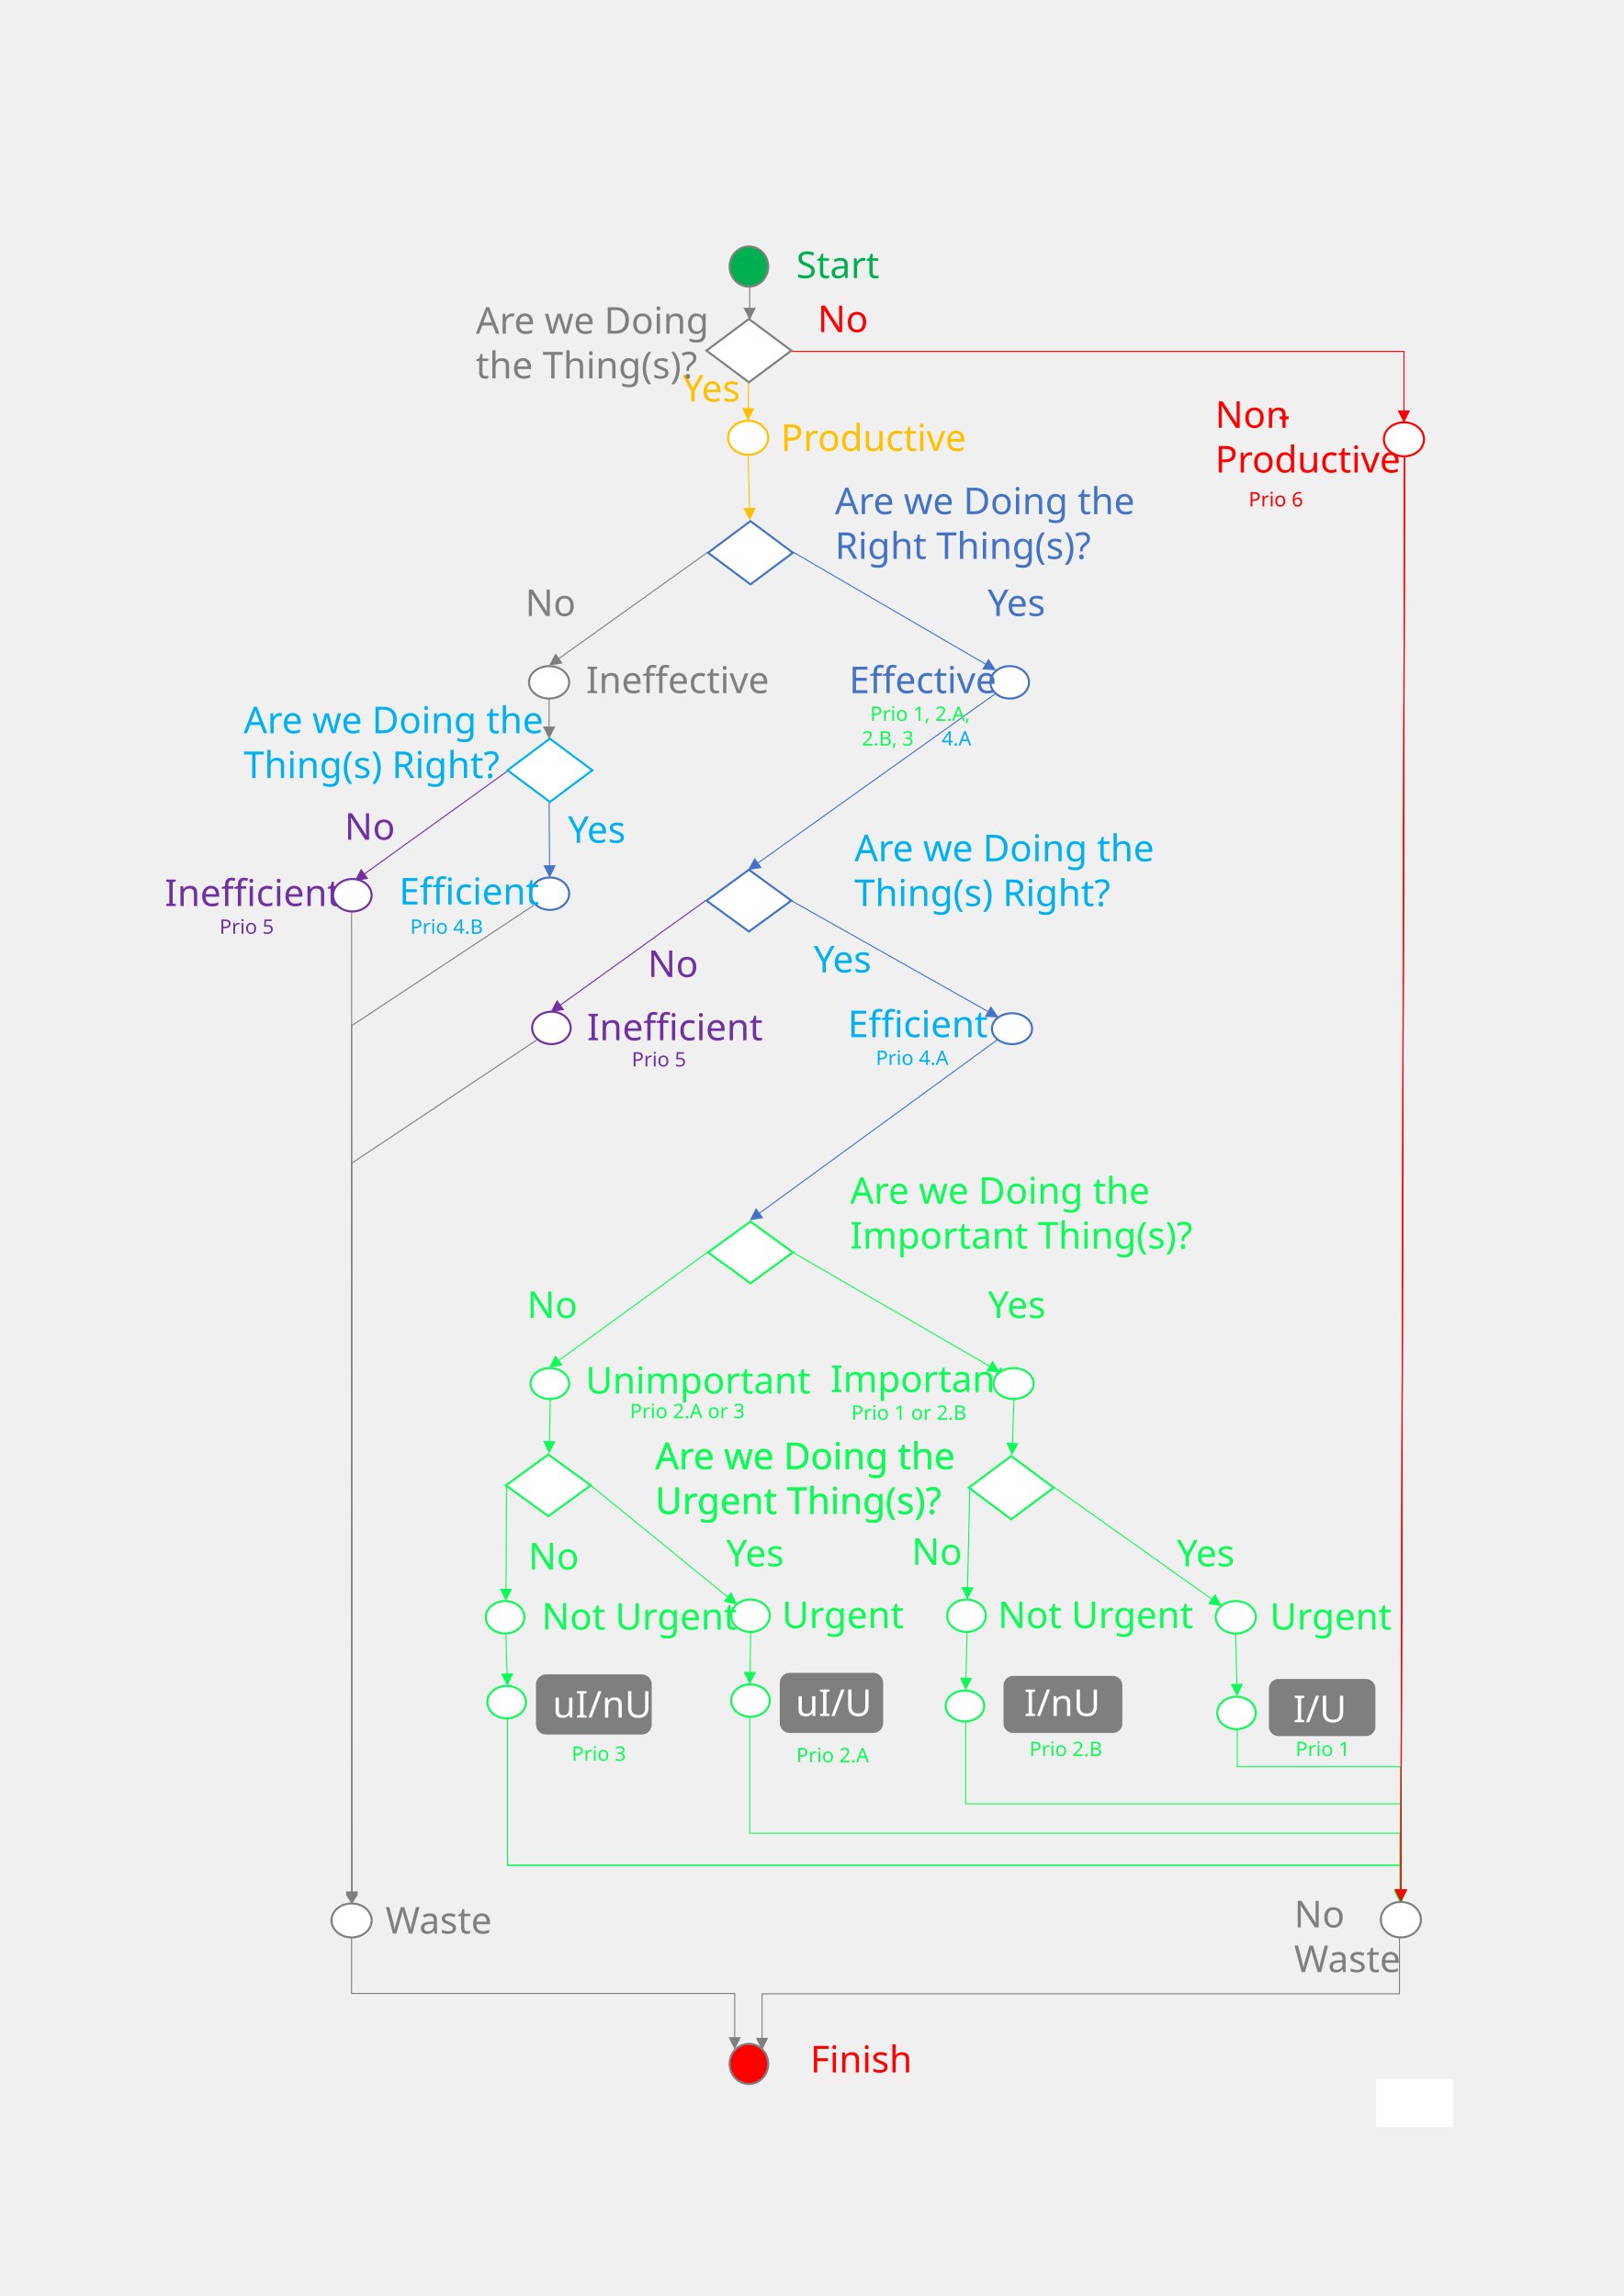
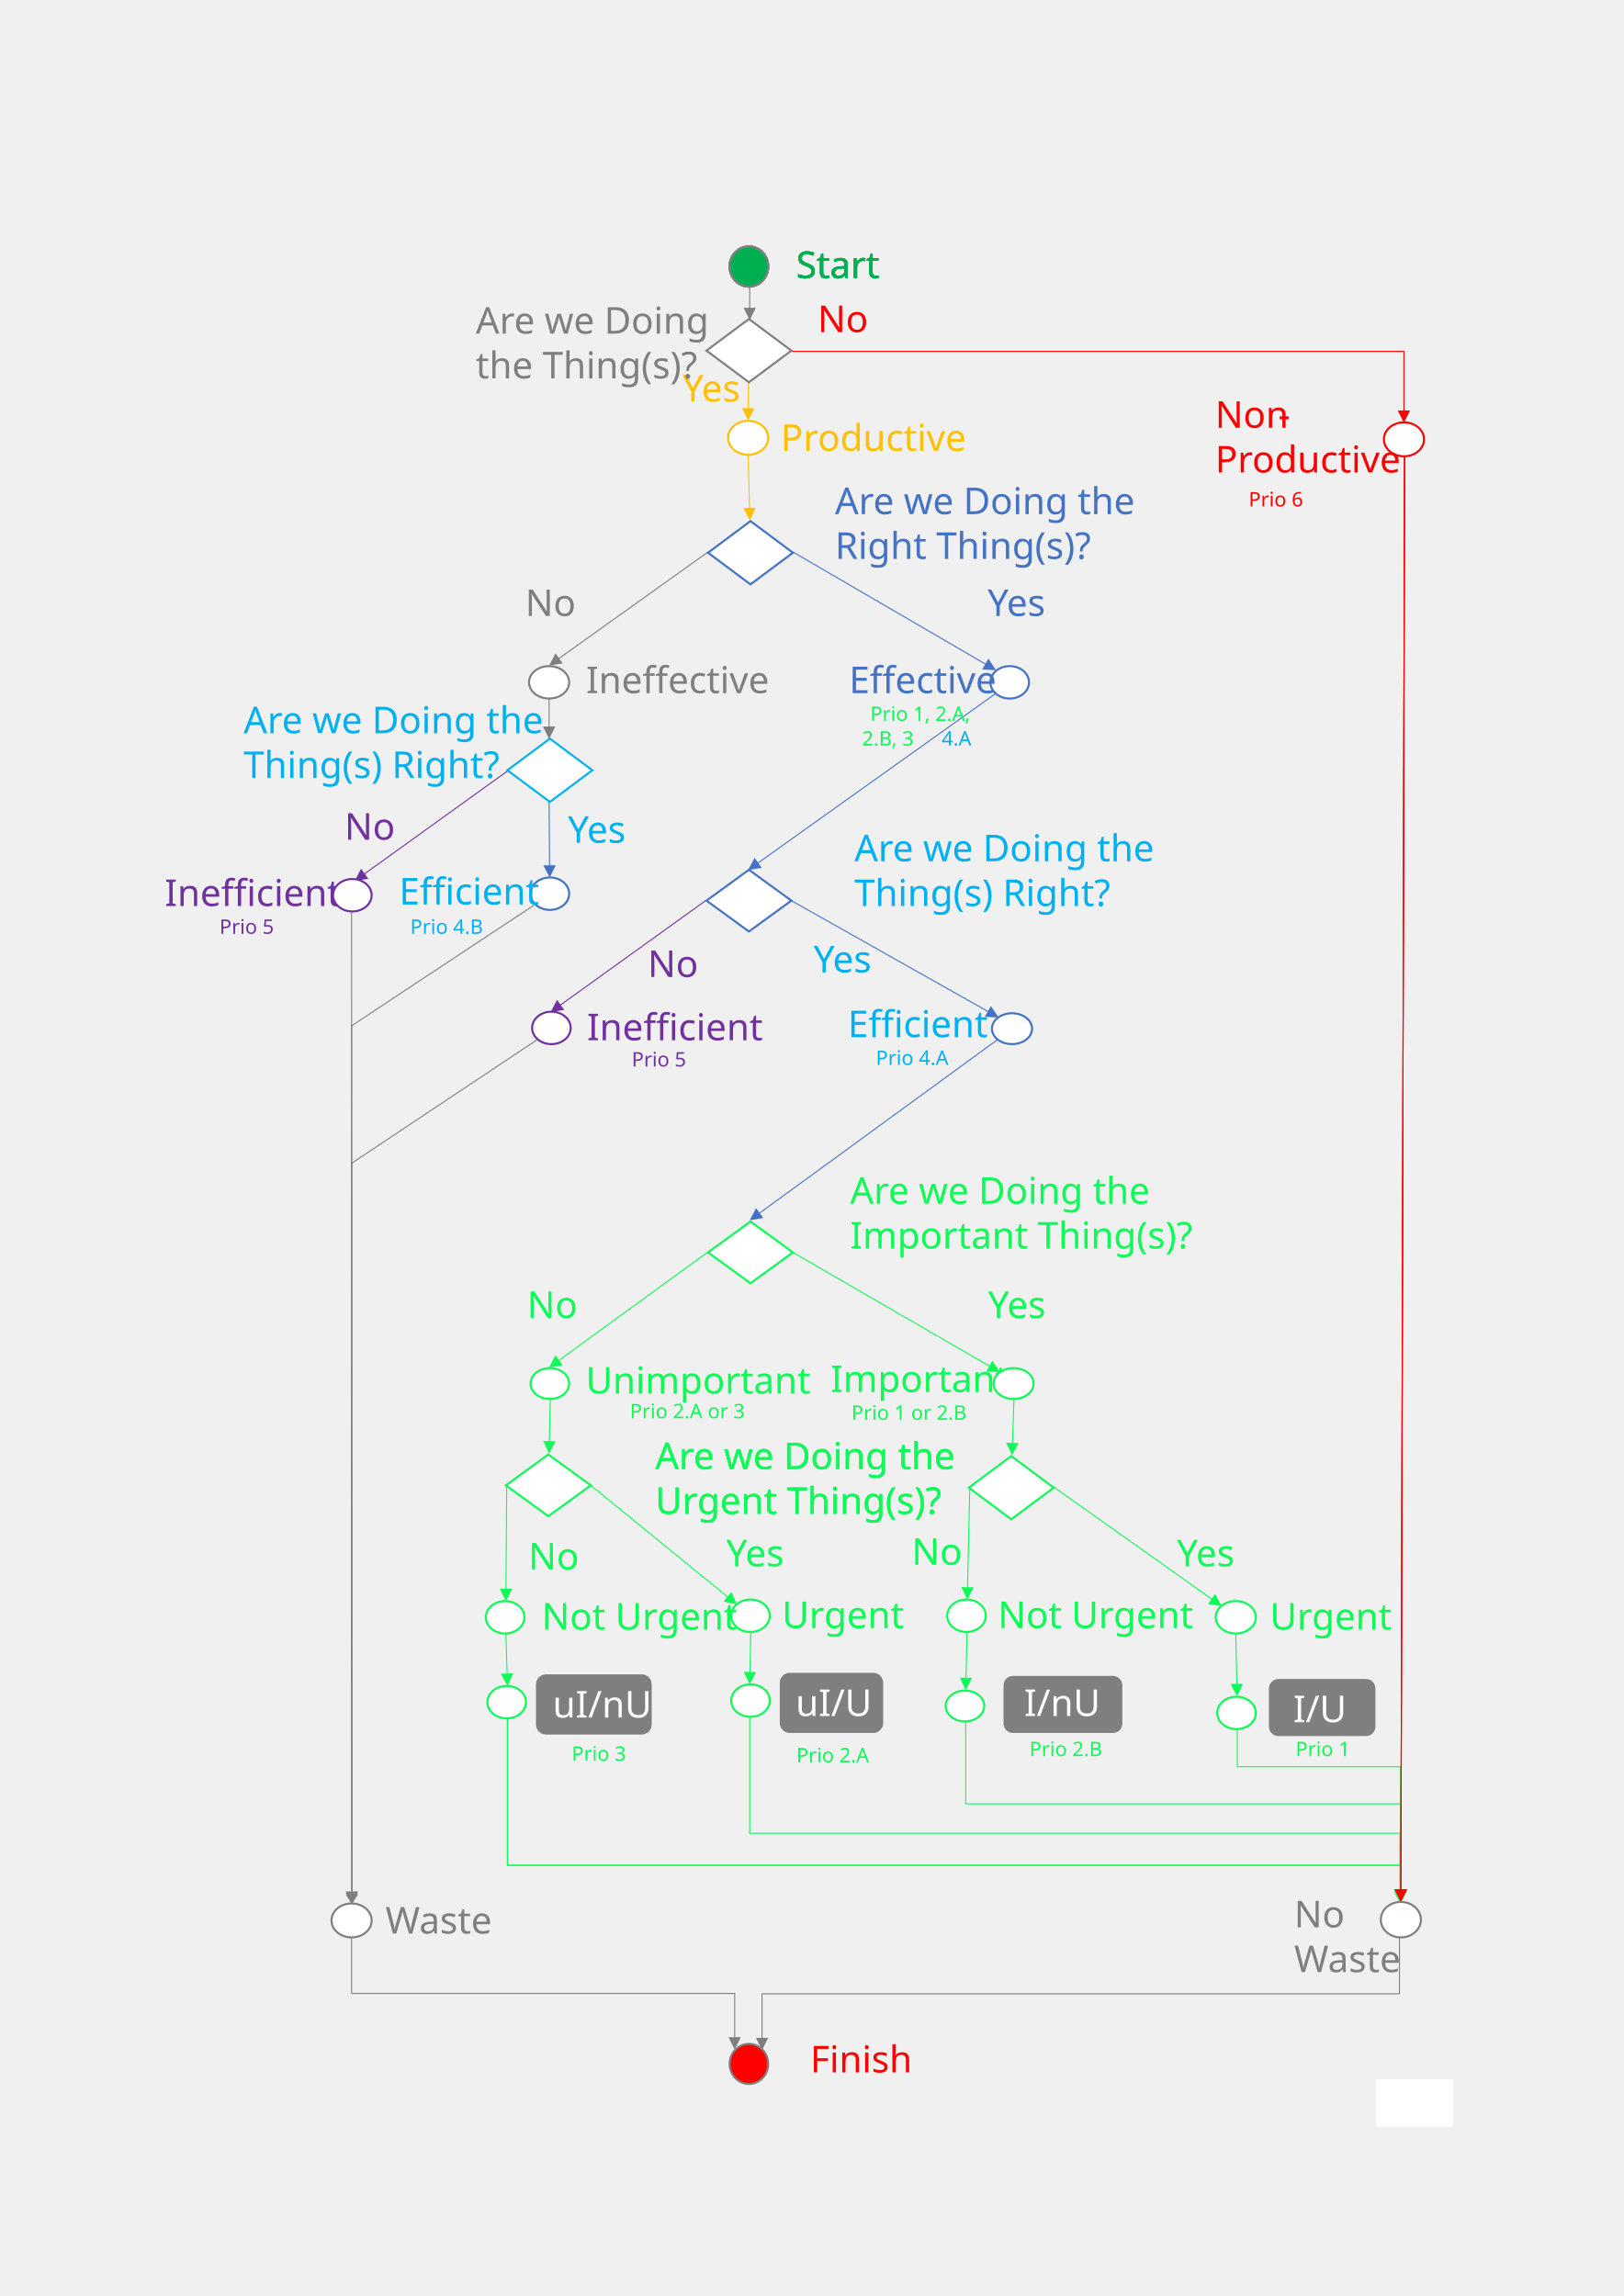
<svg xmlns="http://www.w3.org/2000/svg" width="297mm" height="420mm" viewBox="0 0 1052.362 1488.189" id="svg2" version="1.1" fill="none">
  <defs id="defs4" />
  <g id="foo-e-028-029" style="display:inline">
    <path style="fill:#7f7f7f" d="m 907.266,1255.76 0,36.89 -413.422,0 0.333,-0.33 0,29.89 -0.666,0 0,-30.22 413.422,0 -0.334,0.33 0,-36.56 z m -409.422,65.12 -4,8 -4,-8 z" id="path54626" />
    <rect style="fill:#ffffff;stroke:#ffffff;stroke-width:1.333;stroke-miterlimit:8" x="892.844" y="1348.76" width="48" height="29" stroke-miterlimit="8" id="rect54870" />
  </g>
  <g style="display:inline" id="foo-e-027-029">
    <path id="path67460" d="m 227.51,1255.76 0,36.669 248.612,0 -0.333,-0.333 0,29.669 0.666,0 0,-30.003 -248.612,0 0.333,0.333 0,-36.336 z m 244.612,64.672 4,8 4,-8 z" style="fill:#7f7f7f" />
  </g>
  <g style="display:inline" id="foo-e-026-028">
    <path id="path66738" d="m 801.51,1120.76 0,24.711 106.097,0 -0.334,-0.333 0,81.71 0.667,0 0,-82.044 -106.097,0 0.333,0.333 0,-24.378 z m 102.097,104.755 4,8 4,-8 z" style="fill:#0dfb57" />
    <rect id="rect66870" stroke-miterlimit="8" height="29" width="48" y="1348.76" x="892.844" style="fill:#ffffff;stroke:#ffffff;stroke-width:1.333;stroke-miterlimit:8" />
  </g>
  <g style="display:inline" id="foo-e-025-028">
    <path id="path65930" d="m 625.51,1115.76 0,53.754 282.112,0 -0.333,-0.333 0,56.859 0.667,0 0,-57.192 -282.113,0 0.333,0.333 0,-53.421 z m 278.112,108.946 4,8 4,-8 z" style="fill:#0dfb57" />
  </g>
  <g style="display:inline" id="foo-e-024-028">
    <path id="path65196" d="m 485.51,1112.76 0,75.808 421.737,0 -0.333,-0.333 0,38.492 0.667,0 0,-38.826 -421.738,0 0.333,0.333 0,-75.475 z m 417.737,112.634 4,8 4,-8 z" style="fill:#0dfb57" />
  </g>
  <g style="display:inline" id="foo-e-023-028">
    <path id="path64328" d="m 328.51,1113.76 0,95.598 579.21,0 -0.333,-0.333 0,17.861 0.666,0 0,-18.194 -579.21,0 0.333,0.333 0,-95.264 z m 575.21,111.792 4,8 4,-8 z" style="fill:#0dfb57" />
    <rect id="rect64470" stroke-miterlimit="8" height="29" width="48" y="1348.76" x="892.844" style="fill:#ffffff;stroke:#ffffff;stroke-width:1.333;stroke-miterlimit:8" />
  </g>
  <g style="display:inline" id="foo-e-022-026">
    <path id="path63542" d="m 801.177,1058.753 0.715,34.012 -0.666,0.014 -0.715,-34.012 z m 4.353,32.602 -3.831,8.082 -4.167,-7.914 z" style="fill:#0dfb57" />
    <rect id="rect63670" stroke-miterlimit="8" height="29" width="48" y="1348.76" x="892.844" style="fill:#ffffff;stroke:#ffffff;stroke-width:1.333;stroke-miterlimit:8" />
  </g>
  <g style="display:inline" id="foo-e-021-025">
    <path id="path62746" d="m 626.354,1057.753 -0.694,31.045 0.666,0.015 0.694,-31.045 z m -4.33,29.63 3.82,8.087 4.178,-7.909 z" style="fill:#0dfb57" />
    <rect id="rect62870" stroke-miterlimit="8" height="29" width="48" y="1348.76" x="892.844" style="fill:#ffffff;stroke:#ffffff;stroke-width:1.333;stroke-miterlimit:8" />
  </g>
  <g style="display:inline" id="foo-e-020-024">
    <path id="path61990" d="m 486.181,1057.754 -0.539,27.287 0.667,0.013 0.539,-27.287 z m -4.179,25.882 3.841,8.077 4.157,-7.919 z" style="fill:#0dfb57" />
  </g>
  <g style="display:inline" id="foo-e-019-023">
    <path id="path61176" d="m 328.177,1058.75 0.815,27.289 -0.667,0.02 -0.814,-27.289 z m 4.44,25.847 -3.76,8.116 -4.237,-7.878 z" style="fill:#0dfb57" />
  </g>
  <g style="display:inline" id="foo-e-018-022">
    <path id="path60324" d="m 683.037,963.488 103.405,73.39 -0.386,0.544 -103.405,-73.39 z m 104.44,69.628 4.209,7.892 -8.839,-1.368 z" style="fill:#0dfb57" />
    <text id="text60334" font-size="24" font-weight="400" style="font-weight:400;font-size:24px;font-family:Calibri, Calibri_MSFontService, sans-serif;fill:#0dfb57" x="762.673" y="1015.26">Yes</text>
  </g>
  <g style="display:inline" id="foo-e-018-021">
    <path id="path59522" d="m 628.153,963.753 -1.492,66.322 0.666,0.015 1.492,-66.322 z m -5.128,64.906 3.819,8.088 4.179,-7.908 z" style="fill:#0dfb57" />
    <text id="text59536" font-size="24" font-weight="400" style="font-weight:400;font-size:24px;font-family:Calibri, Calibri_MSFontService, sans-serif;fill:#0dfb57" x="590.807" y="1014.26">No</text>
  </g>
  <g style="display:inline" id="foo-e-017-020">
    <path id="path58792" d="m 383.055,962.502 89.619,73.037 -0.421,0.516 -89.62,-73.037 z m 90.902,69.352 3.675,8.155 -8.729,-1.953 z" style="fill:#0dfb57" />
    <text id="text58794" font-size="24" font-weight="400" style="font-weight:400;font-size:24px;font-family:Calibri, Calibri_MSFontService, sans-serif;fill:#0dfb57" x="470.651" y="1015.26">Yes</text>
    <rect id="rect58870" stroke-miterlimit="8" height="29" width="48" y="1348.76" x="892.844" style="fill:#ffffff;stroke:#ffffff;stroke-width:1.333;stroke-miterlimit:8" />
  </g>
  <g style="display:inline" id="foo-e-017-019">
    <text id="text57968" font-size="24" font-weight="400" style="font-weight:400;font-size:24px;font-family:Calibri, Calibri_MSFontService, sans-serif;fill:#0dfb57" x="342.443" y="1017.26">No</text>
    <path id="path57972" d="m 328.045,962.758 -0.487,68.387 0.667,0 0.487,-68.387 z m -4.145,67.028 3.943,8.028 4.057,-7.971 z" style="fill:#0dfb57" />
  </g>
  <g style="display:inline" id="foo-e-016-018">
    <path id="path57114" d="m 656.789,906.749 -1.044,29.823 0.666,0.023 1.044,-29.823 z m -4.662,28.362 3.718,8.135 4.278,-7.855 z" style="fill:#0dfb57" />
  </g>
  <g style="display:inline" id="foo-e-015-0176">
    <path id="path56364" d="m 356.278,906.753 -0.623,28.666 0.666,0.014 0.623,-28.666 z m -4.259,27.253 3.825,8.085 4.173,-7.911 z" style="fill:#0dfb57" />
  </g>
  <g style="display:inline" id="foo-e-014-016">
    <text id="text55498" font-size="24" font-weight="400" style="font-weight:400;font-size:24px;font-family:Calibri, Calibri_MSFontService, sans-serif;fill:#0dfb57" x="640.274" y="854.26">Yes</text>
    <path id="path55510" d="m 514.011,811.472 128.459,74.335 -0.334,0.577 -128.459,-74.335 z m 129.142,70.494 4.92,7.468 -8.927,-0.544 z" style="fill:#0dfb57" />
  </g>
  <g style="display:inline" id="foo-e-014-015">
    <text id="text53896" font-size="24" font-weight="400" style="font-weight:400;font-size:24px;font-family:Calibri, Calibri_MSFontService, sans-serif;fill:#0dfb57" x="341.519" y="854.26">No</text>
    <path id="path53908" d="m 458.155,811.491 -97.117,70.713 0.392,0.539 97.117,-70.713 z m -98.198,66.964 -4.113,7.943 8.822,-1.475 z" style="fill:#0dfb57" />
    <rect id="rect54070" stroke-miterlimit="8" height="29" width="48" y="1348.76" x="892.844" style="fill:#ffffff;stroke:#ffffff;stroke-width:1.333;stroke-miterlimit:8" />
  </g>
  <g id="foo-e-013-014" style="display:inline">
    <path style="fill:#4472c4" d="m 646.398,673.491 -155.365,113.27 0.393,0.539 155.364,-113.271 z m -156.447,109.522 -4.108,7.945 8.821,-1.481 z" id="path3444-49-7" />
    <rect style="fill:#ffffff;stroke:#ffffff;stroke-width:1.333;stroke-miterlimit:8" x="892.844" y="1348.76" width="48" height="29" stroke-miterlimit="8" id="rect3620-74-1" />
  </g>
  <g style="display:inline" id="foo-e-012-027">
    <path id="path53230" d="m 228.177,752.969 0.175,475.984 -0.667,0.01 -0.174,-475.991 z m 3.841,474.989 -3.998,5.982 -4.002,-5.982 z" style="fill:#7f7f7f" />
    <path id="path53234" stroke-miterlimit="8" d="m 348.316,673.76 -120.472,80.245" style="fill:none;fill-rule:evenodd;stroke:#7f7f7f;stroke-width:0.667;stroke-miterlimit:8" />
  </g>
  <g style="display:inline" id="foo-e-011-013">
    <path id="path52270" d="m 513.008,583.47 128.498,72.465 -0.327,0.58 -128.499,-72.465 z m 129.138,68.616 5.003,7.414 -8.933,-0.446 z" style="fill:#4472c4" />
    <text id="text52332" font-size="24" font-weight="400" style="font-weight:400;font-size:24px;font-family:Calibri, Calibri_MSFontService, sans-serif;fill:#00b0f0" x="527.298" y="630.26">Yes</text>
  </g>
  <g style="display:inline" id="foo-e-011-012">
    <path id="path51466" d="m 457.068,583.49 -95.007,68.341 0.389,0.541 95.007,-68.341 z m -96.066,64.586 -4.159,7.919 8.83,-1.424 z" style="fill:#7030a0" />
    <text id="text51468" font-size="24" font-weight="400" style="font-weight:400;font-size:24px;font-family:Calibri, Calibri_MSFontService, sans-serif;fill:#7030a0" x="419.763" y="633.26">No</text>
  </g>
  <g style="display:inline" id="foo-e-010-027">
    <path id="path50830" d="m 228.177,664.323 0.175,563.71 -0.667,0.01 -0.174,-563.719 z m 3.841,562.532 -3.998,7.085 -4.002,-7.085 z" style="fill:#7f7f7f" />
    <path id="path50832" stroke-miterlimit="8" d="m 345.975,586.76 -118.131,78.108" style="fill:none;fill-rule:evenodd;stroke:#7f7f7f;stroke-width:0.667;stroke-miterlimit:8" />
    <rect id="rect50870" stroke-miterlimit="8" height="29" width="48" y="1348.76" x="892.844" style="fill:#ffffff;stroke:#ffffff;stroke-width:1.333;stroke-miterlimit:8" />
    <text id="text51296" transform="matrix(0.8386447,-0.5446788,0.5446788,0.8386447,0,0)" font-size="13" font-weight="400" style="font-weight:400;font-size:13px;font-family:Calibri, Calibri_MSFontService, sans-serif" x="-122.117" y="697.251">e</text>
    <text id="text51298" transform="matrix(0.8386447,-0.5446788,0.5446788,0.8386447,0,0)" font-size="13" font-weight="400" style="font-weight:400;font-size:13px;font-family:Calibri, Calibri_MSFontService, sans-serif" x="-115.25" y="696.941">-</text>
    <text id="text51300" transform="matrix(0.8386447,-0.5446788,0.5446788,0.8386447,0,0)" font-size="13" font-weight="400" style="font-weight:400;font-size:13px;font-family:Calibri, Calibri_MSFontService, sans-serif" x="-111.347" y="697.092">010</text>
    <text id="text51302" transform="matrix(0.8386447,-0.5446788,0.5446788,0.8386447,0,0)" font-size="13" font-weight="400" style="font-weight:400;font-size:13px;font-family:Calibri, Calibri_MSFontService, sans-serif" x="-90.937" y="697.231">-</text>
    <text id="text51304" transform="matrix(0.8386447,-0.5446788,0.5446788,0.8386447,0,0)" font-size="13" font-weight="400" style="font-weight:400;font-size:13px;font-family:Calibri, Calibri_MSFontService, sans-serif" x="-86.489" y="696.542">027</text>
  </g>
  <g style="display:inline" id="foo-e-009-027">
    <path id="path50030" d="m 228.177,590.76 0.175,636.51 -0.667,0.01 -0.174,-636.52 z m 3.841,635.18 -3.998,8 -4.002,-8 z" style="fill:#7f7f7f" />
  </g>
  <g style="display:inline" id="foo-e-008-010">
    <path id="path49084" d="m 909.911,295.759 -2.384,930.225 0.667,10e-4 2.384,-930.224 z m -6.047,928.891 3.979,8.01 4.02,-7.99 z" style="fill:#ff0000" />
    <path id="path49220" d="m 356.177,517.758 0.334,44.426 -0.667,0.005 -0.333,-44.426 z m 3.99,43.065 -3.94,8.03 -4.06,-7.97 z" style="fill:#4472c4" />
    <text id="text49226" font-size="24" font-weight="400" style="font-weight:400;font-size:24px;font-family:Calibri, Calibri_MSFontService, sans-serif;fill:#00b0f0" x="368.019" y="546.26">Yes</text>
  </g>
  <g style="display:inline" id="foo-e-008-009">
    <path id="path48414" d="m 330.068,498.49 -95.007,68.341 0.389,0.541 95.007,-68.341 z m -96.066,64.586 -4.159,7.919 8.83,-1.424 z" style="fill:#7030a0" />
    <text id="text48424" font-size="24" font-weight="400" style="font-weight:400;font-size:24px;font-family:Calibri, Calibri_MSFontService, sans-serif;fill:#7030a0" x="223.28" y="544.26">No</text>
  </g>
  <g style="display:inline" id="foo-e-007-011">
    <path id="path47448" d="m 644.723,449.489 -154.644,110.266 0.387,0.543 154.645,-110.267 z m -155.687,106.507 -4.192,7.901 8.836,-1.388 z" style="fill:#4472c4" />
  </g>
  <g style="display:inline" id="foo-e-006-008">
    <path id="path46828" d="m 356.177,452.76 0,19.494 -0.666,0 0,-19.494 z m 3.667,18.16 -4,8 -4,-8 z" style="fill:#7f7f7f" />
  </g>
  <g style="display:inline" id="foo-e-005-007">
    <path id="path41038" d="m 514.012,357.472 125.855,73.3 -0.335,0.576 -125.856,-73.3 z m 126.548,69.461 4.9,7.482 -8.926,-0.569 z" style="fill:#4472c4" />
    <text id="text41058" font-size="24" font-weight="400" style="font-weight:400;font-size:24px;font-family:Calibri, Calibri_MSFontService, sans-serif;fill:#4472c4" x="639.999" y="399.26">Yes</text>
  </g>
  <g id="foo-e-005-006" style="display:inline">
    <path style="fill:#7f7f7f" d="m 458.675,357.489 -97.601,69.743 0.388,0.542 97.601,-69.743 z m -98.648,65.984 -4.183,7.906 8.835,-1.397 z" id="path41854" />
    <text style="font-weight:400;font-size:24px;font-family:Calibri, Calibri_MSFontService, sans-serif;fill:#7f7f7f" font-weight="400" font-size="24" id="text41856" x="340.387" y="399.26">No</text>
    <path style="fill:#0dfb57" d="m 328.51,1113.76 0,95.598 579.21,0 -0.333,-0.333 0,17.861 0.666,0 0,-18.194 -579.21,0 0.333,0.333 0,-95.264 z m 575.21,111.792 4,8 4,-8 z" id="path41928" />
  </g>
  <g style="display:inline" id="foo-e-004-028">
    <path id="path42684" d="m 909.911,295.759 -2.384,930.225 0.667,10e-4 2.384,-930.224 z m -6.047,928.891 3.979,8.01 4.02,-7.99 z" style="fill:#ff0000" />
    <rect id="rect42870" stroke-miterlimit="8" height="29" width="48" y="1348.76" x="892.844" style="fill:#ffffff;stroke:#ffffff;stroke-width:1.333;stroke-miterlimit:8" />
  </g>
  <g id="foo-e-003-005" style="display:inline">
    <path style="fill:#ffc000" d="m 485.177,294.751 0.92,35.835 -0.666,0.017 -0.92,-35.834 z m 4.552,34.408 -3.794,8.1 -4.204,-7.895 z" id="path43486" />
    <rect style="fill:#ffffff;stroke:#ffffff;stroke-width:1.333;stroke-miterlimit:8" x="892.844" y="1348.76" width="48" height="29" stroke-miterlimit="8" id="rect43670" />
  </g>
  <g style="display:inline" id="foo-e-002-004">
    <path id="path44204" d="m 512.844,227.427 397.304,0 0,39.954 -0.667,0 0,-39.621 0.333,0.333 -396.97,0 z m 400.97,38.621 -4,8 -4,-8 z" style="fill:#ff0000" />
    <text id="text44206" font-size="24" font-weight="400" style="font-weight:400;font-size:24px;font-family:Calibri, Calibri_MSFontService, sans-serif;fill:#ff0000" x="529.87" y="215.26">No</text>
  </g>
  <g id="foo-e-002-003" style="display:inline">
    <text style="font-weight:400;font-size:24px;font-family:Calibri, Calibri_MSFontService, sans-serif;fill:#ffc000" font-weight="400" font-size="24" id="text45008" x="442.274" y="260.26">Yes</text>
    <path style="fill:#ffc000" d="m 484.759,247.757 -0.182,18.151 0.667,0.007 0.182,-18.151 z m -3.835,16.781 3.92,8.04 4.08,-7.959 z" id="path45010" />
    <rect style="fill:#ffffff;stroke:#ffffff;stroke-width:1.333;stroke-miterlimit:8" x="892.844" y="1348.76" width="48" height="29" stroke-miterlimit="8" id="rect45270" />
  </g>
  <g style="display:inline" id="foo-e-001-002">
    <path id="path45818" d="m 485.51,185.76 -1.5e-4,15.067 0.667,0 1.4e-4,-15.067 z m -3.667,13.734 4,8 4,-8 z" style="fill:#7f7f7f" />
    <rect id="rect46070" stroke-miterlimit="8" height="29" width="48" y="1348.76" x="892.844" style="fill:#ffffff;stroke:#ffffff;stroke-width:1.333;stroke-miterlimit:8" />
  </g>
  <g id="foo-n-029" style="display:inline">
    <path style="fill:#ff0000;fill-rule:evenodd;stroke:#7f7f7f;stroke-width:1.333;stroke-miterlimit:8" d="m 472.844,1337.76 c 0,-7.18 5.596,-13 12.5,-13 6.904,0 12.5,5.82 12.5,13 0,7.18 -5.596,13 -12.5,13 -6.904,0 -12.5,-5.82 -12.5,-13 z" stroke-miterlimit="8" id="path3342-652" />
    <text style="font-weight:400;font-size:24px;font-family:Calibri, Calibri_MSFontService, sans-serif;fill:#ff0000" font-weight="400" font-size="24" id="text3346-14" x="525.124" y="1343.26">Finish</text>
    <rect style="fill:#ffffff;stroke:#ffffff;stroke-width:1.333;stroke-miterlimit:8" x="892.844" y="1348.76" width="48" height="29" stroke-miterlimit="8" id="rect3620-74" />
  </g>
  <g id="foo-n-028" style="display:inline">
    <path style="fill:#ffffff;fill-rule:evenodd;stroke:#7f7f7f;stroke-width:1.333;stroke-miterlimit:8" d="m 894.844,1244.26 c 0,-6.35 5.82,-11.5 13,-11.5 7.18,0 13,5.15 13,11.5 0,6.35 -5.82,11.5 -13,11.5 -7.18,0 -13,-5.15 -13,-11.5 z" stroke-miterlimit="8" id="path3370-57" />
    <text style="font-weight:400;font-size:24px;font-family:Calibri, Calibri_MSFontService, sans-serif;fill:#7f7f7f" font-weight="400" font-size="24" id="text3372-29" x="838.682" y="1249.26">No</text>
    <text style="font-weight:400;font-size:24px;font-family:Calibri, Calibri_MSFontService, sans-serif;fill:#7f7f7f" font-weight="400" font-size="24" id="text3374-77" x="838.682" y="1278.26">Waste</text>
    <rect style="fill:#ffffff;stroke:#ffffff;stroke-width:1.333;stroke-miterlimit:8" x="892.844" y="1348.76" width="48" height="29" stroke-miterlimit="8" id="rect3620-237" />
  </g>
  <g id="foo-n-027" style="display:inline">
    <text style="font-weight:400;font-size:24px;font-family:Calibri, Calibri_MSFontService, sans-serif;fill:#7f7f7f" font-weight="400" font-size="24" id="text3378-79" x="249.792" y="1253.26">Waste</text>
    <path style="fill:#ffffff;fill-rule:evenodd;stroke:#7f7f7f;stroke-width:1.333;stroke-miterlimit:8" d="m 214.844,1244.76 c 0,-6.08 5.82,-11 13,-11 7.18,0 13,4.92 13,11 0,6.08 -5.82,11 -13,11 -7.18,0 -13,-4.92 -13,-11 z" stroke-miterlimit="8" id="path3380-58" />
  </g>
  <g id="foo-n-026" style="display:inline">
    <path style="fill:#ffffff;fill-rule:evenodd;stroke:#0dfb57;stroke-width:1.333;stroke-miterlimit:8" d="m 788.844,1110.26 c 0,-5.799 5.596,-10.5 12.5,-10.5 6.904,0 12.5,4.701 12.5,10.5 0,5.799 -5.596,10.5 -12.5,10.5 -6.904,0 -12.5,-4.701 -12.5,-10.5 z" stroke-miterlimit="8" id="path3490-627" />
    <path style="fill:#7f7f7f;fill-rule:evenodd" d="m 822.344,1094.427 c 0,-3.406 2.761,-6.167 6.167,-6.167 l 56.666,0 c 3.406,0 6.167,2.761 6.167,6.167 l 0,24.666 c 0,3.406 -2.761,6.167 -6.167,6.167 l -56.666,0 c -3.406,0 -6.167,-2.761 -6.167,-6.167 z" id="path3500-26" />
    <text style="font-weight:400;font-size:24px;font-family:Calibri, Calibri_MSFontService, sans-serif;fill:#ffffff" font-weight="400" font-size="24" id="text3528-92" x="838.062" y="1116.26">I/U</text>
    <text style="font-weight:400;font-size:13px;font-family:Calibri, Calibri_MSFontService, sans-serif;fill:#0dfb57" font-weight="400" font-size="13" id="text3588-60" x="839.601" y="1138.26">Prio 1</text>
  </g>
  <g id="foo-n-025" style="display:inline">
    <path style="fill:#ffffff;fill-rule:evenodd;stroke:#0dfb57;stroke-width:1.333;stroke-miterlimit:8" d="m 612.844,1105.76 c 0,-5.523 5.596,-10 12.5,-10 6.904,0 12.5,4.477 12.5,10 0,5.523 -5.596,10 -12.5,10 -6.904,0 -12.5,-4.477 -12.5,-10 z" stroke-miterlimit="8" id="path3494-63" />
    <path style="fill:#7f7f7f;fill-rule:evenodd" d="m 650.344,1092.427 c 0,-3.406 2.761,-6.167 6.167,-6.167 l 64.666,0 c 3.406,0 6.167,2.761 6.167,6.167 l 0,24.666 c 0,3.406 -2.761,6.167 -6.167,6.167 l -64.666,0 c -3.406,0 -6.167,-2.761 -6.167,-6.167 z" id="path3498-791" />
    <text style="font-weight:400;font-size:24px;font-family:Calibri, Calibri_MSFontService, sans-serif;fill:#ffffff" font-weight="400" font-size="24" id="text3502-93" x="663.662" y="1112.26">I/nU</text>
    <text style="font-weight:400;font-size:13px;font-family:Calibri, Calibri_MSFontService, sans-serif;fill:#0dfb57" font-weight="400" font-size="13" id="text3590-19" x="667.091" y="1138.26">Prio 2.B</text>
  </g>
  <g id="foo-n-024" style="display:inline">
    <path style="fill:#7f7f7f;fill-rule:evenodd" d="m 505.344,1090.76 c 0,-3.59 2.91,-6.5 6.5,-6.5 l 54,0 c 3.59,0 6.5,2.91 6.5,6.5 l 0,26 c 0,3.59 -2.91,6.5 -6.5,6.5 l -54,0 c -3.59,0 -6.5,-2.91 -6.5,-6.5 z" id="path3530-50" />
    <text style="font-weight:400;font-size:24px;font-family:Calibri, Calibri_MSFontService, sans-serif;fill:#ffffff" font-weight="400" font-size="24" id="text3532-32" x="515.622" y="1112.26">uI/U</text>
    <path style="fill:#ffffff;fill-rule:evenodd;stroke:#0dfb57;stroke-width:1.333;stroke-miterlimit:8" d="m 473.844,1102.26 c 0,-5.799 5.596,-10.5 12.5,-10.5 6.904,0 12.5,4.701 12.5,10.5 0,5.799 -5.596,10.5 -12.5,10.5 -6.904,0 -12.5,-4.701 -12.5,-10.5 z" stroke-miterlimit="8" id="path3538-77" />
    <text style="font-weight:400;font-size:13px;font-family:Calibri, Calibri_MSFontService, sans-serif;fill:#0dfb57" font-weight="400" font-size="13" id="text3592-55" x="516.068" y="1142.26">Prio 2.A</text>
  </g>
  <g id="foo-n-023" style="display:inline">
    <path style="fill:#7f7f7f;fill-rule:evenodd" d="m 347.344,1091.76 c 0,-3.59 2.91,-6.5 6.5,-6.5 l 62,0 c 3.59,0 6.5,2.91 6.5,6.5 l 0,26 c 0,3.59 -2.91,6.5 -6.5,6.5 l -62,0 c -3.59,0 -6.5,-2.91 -6.5,-6.5 z" id="path3504-49" />
    <text style="font-weight:400;font-size:24px;font-family:Calibri, Calibri_MSFontService, sans-serif;fill:#ffffff" font-weight="400" font-size="24" id="text3506-7" x="358.149" y="1113.26">uI/nU</text>
    <path style="fill:#ffffff;fill-rule:evenodd;stroke:#0dfb57;stroke-width:1.333;stroke-miterlimit:8" d="m 315.844,1103.26 c 0,-5.799 5.596,-10.5 12.5,-10.5 6.904,0 12.5,4.701 12.5,10.5 0,5.799 -5.596,10.5 -12.5,10.5 -6.904,0 -12.5,-4.701 -12.5,-10.5 z" stroke-miterlimit="8" id="path3524-929" />
    <text style="font-weight:400;font-size:13px;font-family:Calibri, Calibri_MSFontService, sans-serif;fill:#0dfb57" font-weight="400" font-size="13" id="text3594-37" x="370.489" y="1141.26">Prio 3</text>
  </g>
  <g id="foo-n-022" style="display:inline">
    <text style="font-weight:400;font-size:24px;font-family:Calibri, Calibri_MSFontService, sans-serif;fill:#0dfb57" font-weight="400" font-size="24" id="text3468-44" x="822.962" y="1056.26">Urgent</text>
    <path style="fill:#ffffff;fill-rule:evenodd;stroke:#0dfb57;stroke-width:1.333;stroke-miterlimit:8" d="m 787.844,1048.26 c 0,-5.799 5.82,-10.5 13,-10.5 7.18,0 13,4.701 13,10.5 0,5.799 -5.82,10.5 -13,10.5 -7.18,0 -13,-4.701 -13,-10.5 z" stroke-miterlimit="8" id="path3476-62" />
    <rect style="fill:#ffffff;stroke:#ffffff;stroke-width:1.333;stroke-miterlimit:8" x="892.844" y="1348.76" width="48" height="29" stroke-miterlimit="8" id="rect3620-03" />
  </g>
  <g id="foo-n-021" style="display:inline">
    <text style="font-weight:400;font-size:24px;font-family:Calibri, Calibri_MSFontService, sans-serif;fill:#0dfb57" font-weight="400" font-size="24" id="text3466-47" x="646.664" y="1055.26">Not Urgent</text>
    <path style="fill:#ffffff;fill-rule:evenodd;stroke:#0dfb57;stroke-width:1.333;stroke-miterlimit:8" d="m 613.844,1047.26 c 0,-5.799 5.596,-10.5 12.5,-10.5 6.904,0 12.5,4.701 12.5,10.5 0,5.799 -5.596,10.5 -12.5,10.5 -6.904,0 -12.5,-4.701 -12.5,-10.5 z" stroke-miterlimit="8" id="path3470-49" />
  </g>
  <g id="foo-n-020" style="display:inline">
    <text style="font-weight:400;font-size:24px;font-family:Calibri, Calibri_MSFontService, sans-serif;fill:#0dfb57" font-weight="400" font-size="24" id="text3534-74" x="506.785" y="1055.26">Urgent</text>
    <path style="fill:#ffffff;fill-rule:evenodd;stroke:#0dfb57;stroke-width:1.333;stroke-miterlimit:8" d="m 473.844,1047.26 c 0,-5.799 5.596,-10.5 12.5,-10.5 6.904,0 12.5,4.701 12.5,10.5 0,5.799 -5.596,10.5 -12.5,10.5 -6.904,0 -12.5,-4.701 -12.5,-10.5 z" stroke-miterlimit="8" id="path3536-404" />
  </g>
  <g id="foo-n-019" style="display:inline">
    <path style="fill:#ff0000" d="m 909.911,295.759 -2.384,930.225 0.667,10e-4 2.384,-930.224 z m -6.047,928.891 3.979,8.01 4.02,-7.99 z" id="path3434-515" />
    <text style="font-weight:400;font-size:24px;font-family:Calibri, Calibri_MSFontService, sans-serif;fill:#0dfb57" font-weight="400" font-size="24" id="text3516-0" x="350.996" y="1056.26">Not Urgent</text>
    <path style="fill:#ffffff;fill-rule:evenodd;stroke:#0dfb57;stroke-width:1.333;stroke-miterlimit:8" d="m 314.844,1048.26 c 0,-5.799 5.596,-10.5 12.5,-10.5 6.904,0 12.5,4.701 12.5,10.5 0,5.799 -5.596,10.5 -12.5,10.5 -6.904,0 -12.5,-4.701 -12.5,-10.5 z" stroke-miterlimit="8" id="path3520-5" />
  </g>
  <g id="foo-n-018" style="display:inline">
    <path style="fill:#ffffff;fill-rule:evenodd;stroke:#0dfb57;stroke-width:1.333;stroke-miterlimit:8" d="m 627.844,964.26 27.5,-20.5 27.5,20.5 -27.5,20.5 z" stroke-miterlimit="8" id="path3462-96" />
    <text style="font-weight:400;font-size:24px;font-family:Calibri, Calibri_MSFontService, sans-serif;fill:#0dfb57" font-weight="400" font-size="24" id="text3508-25" x="424.608" y="952.26">Are we Doing the</text>
    <text style="font-weight:400;font-size:24px;font-family:Calibri, Calibri_MSFontService, sans-serif;fill:#0dfb57" font-weight="400" font-size="24" id="text3510-18" x="424.608" y="981.26">Urgent Thing(s)?</text>
  </g>
  <g id="foo-n-017" style="display:inline">
    <text style="font-weight:400;font-size:24px;font-family:Calibri, Calibri_MSFontService, sans-serif;fill:#0dfb57" font-weight="400" font-size="24" id="text3508-29" x="424.608" y="952.26">Are we Doing the</text>
    <text style="font-weight:400;font-size:24px;font-family:Calibri, Calibri_MSFontService, sans-serif;fill:#0dfb57" font-weight="400" font-size="24" id="text3510-903" x="424.608" y="981.26">Urgent Thing(s)?</text>
    <path style="fill:#ffffff;fill-rule:evenodd;stroke:#0dfb57;stroke-width:1.333;stroke-miterlimit:8" d="m 327.844,962.76 27.5,-20 27.5,20 -27.5,20 z" stroke-miterlimit="8" id="path3512-55" />
  </g>
  <g id="foo-n-016" style="display:inline">
    <text style="font-weight:400;font-size:24px;font-family:Calibri, Calibri_MSFontService, sans-serif;fill:#0dfb57" font-weight="400" font-size="24" id="text3452-12" x="538.188" y="902.26">Important</text>
    <path style="fill:#ffffff;fill-rule:evenodd;stroke:#0dfb57;stroke-width:1.333;stroke-miterlimit:8" d="m 643.844,896.76 c 0,-5.523 5.82,-10 13,-10 7.18,0 13,4.477 13,10 0,5.523 -5.82,10 -13,10 -7.18,0 -13,-4.477 -13,-10 z" stroke-miterlimit="8" id="path3456-3" />
    <text style="font-weight:400;font-size:13px;font-family:Calibri, Calibri_MSFontService, sans-serif;fill:#0dfb57" font-weight="400" font-size="13" id="text3612-65" x="551.717" y="920.26">Prio 1 or 2.B</text>
  </g>
  <g id="foo-n-015" style="display:inline">
    <text style="font-weight:400;font-size:24px;font-family:Calibri, Calibri_MSFontService, sans-serif;fill:#0dfb57" font-weight="400" font-size="24" id="text3450-45" x="379.528" y="903.26">Unimportant</text>
    <path style="fill:#ffffff;fill-rule:evenodd;stroke:#0dfb57;stroke-width:1.333;stroke-miterlimit:8" d="m 343.844,896.76 c 0,-5.523 5.596,-10 12.5,-10 6.904,0 12.5,4.477 12.5,10 0,5.523 -5.596,10 -12.5,10 -6.904,0 -12.5,-4.477 -12.5,-10 z" stroke-miterlimit="8" id="path3454-99" />
    <text style="font-weight:400;font-size:13px;font-family:Calibri, Calibri_MSFontService, sans-serif;fill:#0dfb57" font-weight="400" font-size="13" id="text3614-54" x="408.198" y="919.26">Prio 2.A or 3</text>
  </g>
  <g id="foo-n-014" style="display:inline">
    <path style="fill:#ffffff;fill-rule:evenodd;stroke:#0dfb57;stroke-width:1.333;stroke-miterlimit:8" d="m 458.844,811.76 27.5,-20 27.5,20 -27.5,20 z" stroke-miterlimit="8" id="path3438-71" />
    <text style="font-weight:400;font-size:24px;font-family:Calibri, Calibri_MSFontService, sans-serif;fill:#0dfb57" font-weight="400" font-size="24" id="text3440-0" x="550.893" y="780.26">Are we Doing the</text>
    <text style="font-weight:400;font-size:24px;font-family:Calibri, Calibri_MSFontService, sans-serif;fill:#0dfb57" font-weight="400" font-size="24" id="text3442-94" x="550.893" y="809.26">Important Thing(s)?</text>
  </g>
  <g id="foo-n-013" style="display:inline">
    <path style="fill:#ffffff;fill-rule:evenodd;stroke:#4472c4;stroke-width:1.333;stroke-miterlimit:8" d="m 642.844,666.76 c 0,-5.523 5.82,-10 13,-10 7.18,0 13,4.477 13,10 0,5.523 -5.82,10 -13,10 -7.18,0 -13,-4.477 -13,-10 z" stroke-miterlimit="8" id="path3390-66" />
    <text style="font-weight:400;font-size:24px;font-family:Calibri, Calibri_MSFontService, sans-serif;fill:#00b0f0" font-weight="400" font-size="24" id="text3392-50" x="549.406" y="672.26">Efficient</text>
    <text style="font-weight:400;font-size:13px;font-family:Calibri, Calibri_MSFontService, sans-serif;fill:#00b0f0" font-weight="400" font-size="13" id="text3602-6" x="567.608" y="690.26">Prio 4.A</text>
  </g>
  <g id="foo-n-012" style="display:inline">
    <path style="fill:#ffffff;fill-rule:evenodd;stroke:#7030a0;stroke-width:1.333;stroke-miterlimit:8" d="m 344.844,666.26 c 0,-5.799 5.596,-10.5 12.5,-10.5 6.904,0 12.5,4.701 12.5,10.5 0,5.799 -5.596,10.5 -12.5,10.5 -6.904,0 -12.5,-4.701 -12.5,-10.5 z" stroke-miterlimit="8" id="path3412-2" />
    <text style="font-weight:400;font-size:24px;font-family:Calibri, Calibri_MSFontService, sans-serif;fill:#7030a0" font-weight="400" font-size="24" id="text3414-41" x="380.393" y="674.26">Inefficient</text>
    <text style="font-weight:400;font-size:13px;font-family:Calibri, Calibri_MSFontService, sans-serif;fill:#7030a0" font-weight="400" font-size="13" id="text3600-1" x="409.384" y="691.26">Prio 5</text>
  </g>
  <g id="foo-n-011" style="display:inline">
    <path style="fill:#ffffff;fill-rule:evenodd;stroke:#4472c4;stroke-width:1.333;stroke-miterlimit:8" d="m 457.844,583.76 27.5,-20 27.5,20 -27.5,20 z" stroke-miterlimit="8" id="path3382-9" />
    <text style="font-weight:400;font-size:24px;font-family:Calibri, Calibri_MSFontService, sans-serif;fill:#00b0f0" font-weight="400" font-size="24" id="text3384-88" x="553.702" y="558.26">Are we Doing the</text>
    <text style="font-weight:400;font-size:24px;font-family:Calibri, Calibri_MSFontService, sans-serif;fill:#00b0f0" font-weight="400" font-size="24" id="text3386-6" x="553.702" y="587.26">Thing(s) Right?</text>
  </g>
  <g id="foo-n-010" style="display:inline">
    <path style="fill:#ffffff;fill-rule:evenodd;stroke:#4472c4;stroke-width:1.333;stroke-miterlimit:8" d="m 343.844,579.26 c 0,-5.799 5.596,-10.5 12.5,-10.5 6.904,0 12.5,4.701 12.5,10.5 0,5.799 -5.596,10.5 -12.5,10.5 -6.904,0 -12.5,-4.701 -12.5,-10.5 z" stroke-miterlimit="8" id="path3568-8" />
    <text style="font-weight:400;font-size:24px;font-family:Calibri, Calibri_MSFontService, sans-serif;fill:#00b0f0" font-weight="400" font-size="24" id="text3572-9" x="258.614" y="586.26">Efficient</text>
    <text style="font-weight:400;font-size:13px;font-family:Calibri, Calibri_MSFontService, sans-serif;fill:#00b0f0" font-weight="400" font-size="13" id="text3616-8" x="265.831" y="605.26">Prio 4.B</text>
  </g>
  <g id="foo-n-009" style="display:inline">
    <text style="font-weight:400;font-size:24px;font-family:Calibri, Calibri_MSFontService, sans-serif;fill:#7030a0" font-weight="400" font-size="24" id="text3562-95" x="106.76" y="587.26">Inefficient</text>
    <path style="fill:#ffffff;fill-rule:evenodd;stroke:#7030a0;stroke-width:1.333;stroke-miterlimit:8" d="m 215.844,580.26 c 0,-5.799 5.596,-10.5 12.5,-10.5 6.904,0 12.5,4.701 12.5,10.5 0,5.799 -5.596,10.5 -12.5,10.5 -6.904,0 -12.5,-4.701 -12.5,-10.5 z" stroke-miterlimit="8" id="path3566-3" />
    <text style="font-weight:400;font-size:13px;font-family:Calibri, Calibri_MSFontService, sans-serif;fill:#7030a0" font-weight="400" font-size="13" id="text3618-36" x="142.233" y="605.26">Prio 5</text>
  </g>
  <g id="foo-n-008" style="display:inline">
    <text style="font-weight:400;font-size:24px;font-family:Calibri, Calibri_MSFontService, sans-serif;fill:#00b0f0" font-weight="400" font-size="24" id="text3558-4" x="157.866" y="475.26">Are we Doing the</text>
    <text style="font-weight:400;font-size:24px;font-family:Calibri, Calibri_MSFontService, sans-serif;fill:#00b0f0" font-weight="400" font-size="24" id="text3560-13" x="157.866" y="504.26">Thing(s) Right?</text>
    <path style="fill:#ffffff;fill-rule:evenodd;stroke:#00b0f0;stroke-width:1.333;stroke-miterlimit:8" d="m 328.844,499.26 27.5,-20.5 27.5,20.5 -27.5,20.5 z" stroke-miterlimit="8" id="path3586-4" />
  </g>
  <g id="foo-n-007" style="display:inline">
    <path style="fill:#ffffff;fill-rule:evenodd;stroke:#4472c4;stroke-width:1.333;stroke-miterlimit:8" d="m 641.844,442.26 c 0,-5.799 5.596,-10.5 12.5,-10.5 6.904,0 12.5,4.701 12.5,10.5 0,5.799 -5.596,10.5 -12.5,10.5 -6.904,0 -12.5,-4.701 -12.5,-10.5 z" stroke-miterlimit="8" id="path3394-23" />
    <text style="font-weight:400;font-size:24px;font-family:Calibri, Calibri_MSFontService, sans-serif;fill:#4472c4" font-weight="400" font-size="24" id="text3396-49" x="550.249" y="449.26">Effective</text>
    <text style="font-weight:400;font-size:13px;font-family:Calibri, Calibri_MSFontService, sans-serif;fill:#0dfb57" font-weight="400" font-size="13" id="text3604-89" x="563.935" y="467.26">Prio 1, 2.A,</text>
    <text style="font-weight:400;font-size:13px;font-family:Calibri, Calibri_MSFontService, sans-serif;fill:#0dfb57" font-weight="400" font-size="13" id="text3606-58" x="558.602" y="483.26">2.B, 3</text>
    <text style="font-weight:400;font-size:13px;font-family:Calibri, Calibri_MSFontService, sans-serif" font-weight="400" font-size="13" id="text3608-53" x="589.268" y="483.26">, or</text>
    <text style="font-weight:400;font-size:13px;font-family:Calibri, Calibri_MSFontService, sans-serif;fill:#00b0f0" font-weight="400" font-size="13" id="text3610-5" x="610.268" y="483.26">4.A</text>
  </g>
  <g id="foo-n-006" style="display:inline">
    <text style="font-weight:400;font-size:24px;font-family:Calibri, Calibri_MSFontService, sans-serif;fill:#7f7f7f" font-weight="400" font-size="24" id="text3400-0" x="379.821" y="449.26">Ineffective</text>
    <path style="fill:#ffffff;fill-rule:evenodd;stroke:#7f7f7f;stroke-width:1.333;stroke-miterlimit:8" d="m 342.844,442.26 c 0,-5.799 5.82,-10.5 13,-10.5 7.18,0 13,4.701 13,10.5 0,5.799 -5.82,10.5 -13,10.5 -7.18,0 -13,-4.701 -13,-10.5 z" stroke-miterlimit="8" id="path3402-0" />
    <text style="font-weight:400;font-size:13px;font-family:Calibri, Calibri_MSFontService, sans-serif" font-weight="400" font-size="13" id="text3598-42" x="396.346" y="467.26">Prio 4.B or 5</text>
  </g>
  <g id="foo-n-005" style="display:inline">
    <path style="fill:#ffffff;fill-rule:evenodd;stroke:#4472c4;stroke-width:1.333;stroke-miterlimit:8" d="m 458.844,358.26 27.5,-20.5 27.5,20.5 -27.5,20.5 z" stroke-miterlimit="8" id="path3362-4" />
    <text style="font-weight:400;font-size:24px;font-family:Calibri, Calibri_MSFontService, sans-serif;fill:#4472c4" font-weight="400" font-size="24" id="text3364-9" x="541.113" y="333.26">Are we Doing the</text>
    <text style="font-weight:400;font-size:24px;font-family:Calibri, Calibri_MSFontService, sans-serif;fill:#4472c4" font-weight="400" font-size="24" id="text3366-51" x="541.113" y="362.26">Right Thing(s)?</text>
  </g>
  <g id="foo-n-004" style="display:inline">
    <path style="fill:#ffffff;fill-rule:evenodd;stroke:#ff0000;stroke-width:1.333;stroke-miterlimit:8" d="m 896.844,284.76 c 0,-6.075 5.82,-11 13,-11 7.18,0 13,4.925 13,11 0,6.075 -5.82,11 -13,11 -7.18,0 -13,-4.925 -13,-11 z" stroke-miterlimit="8" id="path3422-44" />
    <text style="font-weight:400;font-size:24px;font-family:Calibri, Calibri_MSFontService, sans-serif;fill:#ff0000" font-weight="400" font-size="24" id="text3424-9" x="787.498" y="277.26">Non</text>
    <text style="font-weight:400;font-size:24px;font-family:Calibri, Calibri_MSFontService, sans-serif;fill:#ff0000" font-weight="400" font-size="24" id="text3426-2" x="828.331" y="277.26">-</text>
    <text style="font-weight:400;font-size:24px;font-family:Calibri, Calibri_MSFontService, sans-serif;fill:#ff0000" font-weight="400" font-size="24" id="text3428-4" x="787.498" y="306.26">Productive</text>
    <text style="font-weight:400;font-size:13px;font-family:Calibri, Calibri_MSFontService, sans-serif;fill:#ff0000" font-weight="400" font-size="13" id="text3596-16" x="809.203" y="328.26">Prio 6</text>
  </g>
  <g id="foo-n-003" style="display:inline">
    <path style="fill:#ffffff;fill-rule:evenodd;stroke:#ffc000;stroke-width:1.333;stroke-miterlimit:8" d="m 471.844,283.76 c 0,-6.075 5.82,-11 13,-11 7.18,0 13,4.925 13,11 0,6.075 -5.82,11 -13,11 -7.18,0 -13,-4.925 -13,-11 z" stroke-miterlimit="8" id="path3430-3" />
    <text style="font-weight:400;font-size:24px;font-family:Calibri, Calibri_MSFontService, sans-serif;fill:#ffc000" font-weight="400" font-size="24" id="text3432-1" x="505.976" y="292.26">Productive</text>
  </g>
  <g id="foo-n-002" style="display:inline">
    <path style="fill:#ffffff;fill-rule:evenodd;stroke:#7f7f7f;stroke-width:1.333;stroke-miterlimit:8" d="m 457.844,227.26 27.5,-20.5 27.5,20.5 -27.5,20.5 z" stroke-miterlimit="8" id="path3348-6" />
    <text style="font-weight:400;font-size:24px;font-family:Calibri, Calibri_MSFontService, sans-serif;fill:#7f7f7f" font-weight="400" font-size="24" id="text3350-2" x="308.347" y="216.26">Are we Doing</text>
    <text style="font-weight:400;font-size:24px;font-family:Calibri, Calibri_MSFontService, sans-serif;fill:#7f7f7f" font-weight="400" font-size="24" id="text3352-2" x="308.347" y="245.26">the Thing(s)?</text>
  </g>
-   <g id="foo-n-001" transform="translate(0,435.8268)" style="display:inline">
+   <g id="n-001" transform="translate(0,435.8268)" style="display:inline">
    <path style="fill:#00b050;fill-rule:evenodd;stroke:#7f7f7f;stroke-width:1.333;stroke-miterlimit:8" d="m 472.844,-263.066 c 0,-7.18 5.596,-13 12.5,-13 6.904,0 12.5,5.82 12.5,13 0,7.18 -5.596,13 -12.5,13 -6.904,0 -12.5,-5.82 -12.5,-13 z" stroke-miterlimit="8" id="path3340" />
    <text style="font-weight:400;font-size:24px;font-family:Calibri, Calibri_MSFontService, sans-serif;fill:#00b050" font-weight="400" font-size="24" id="text3344" x="515.994" y="-255.566">Start</text>
  </g>
+   <g id="n-001_current" transform="translate(0,435.8268)" style="display:inline">
+     <path style="fill:#00b050;fill-rule:evenodd;stroke:#7f7f7f;stroke-width:1.333;stroke-miterlimit:8" d="m 472.844,-263.066 c 0,-7.18 5.596,-13 12.5,-13 6.904,0 12.5,5.82 12.5,13 0,7.18 -5.596,13 -12.5,13 -6.904,0 -12.5,-5.82 -12.5,-13 z" stroke-miterlimit="8" id="path3340" />
+     <text style="font-weight:400;font-size:24px;font-family:Calibri, Calibri_MSFontService, sans-serif;fill:#00b050" font-weight="400" font-size="24" id="text3344" x="515.994" y="-255.566">Start</text>
+   </g>
+   <g id="n-001_next" transform="translate(0,435.8268)" style="display:inline">
+     <path style="fill:#00b050;fill-rule:evenodd;stroke:#7f7f7f;stroke-width:1.333;stroke-miterlimit:8" d="m 472.844,-263.066 c 0,-7.18 5.596,-13 12.5,-13 6.904,0 12.5,5.82 12.5,13 0,7.18 -5.596,13 -12.5,13 -6.904,0 -12.5,-5.82 -12.5,-13 z" stroke-miterlimit="8" id="path3340" />
+     <text style="font-weight:400;font-size:24px;font-family:Calibri, Calibri_MSFontService, sans-serif;fill:#00b050" font-weight="400" font-size="24" id="text3344" x="515.994" y="-255.566">Start</text>
+   </g>
+   <g id="n-001_teased" transform="translate(0,435.8268)" style="display:inline">
+     <path style="fill:#00b050;fill-rule:evenodd;stroke:#7f7f7f;stroke-width:1.333;stroke-miterlimit:8" d="m 472.844,-263.066 c 0,-7.18 5.596,-13 12.5,-13 6.904,0 12.5,5.82 12.5,13 0,7.18 -5.596,13 -12.5,13 -6.904,0 -12.5,-5.82 -12.5,-13 z" stroke-miterlimit="8" id="path3340" />
+     <text style="font-weight:400;font-size:24px;font-family:Calibri, Calibri_MSFontService, sans-serif;fill:#00b050" font-weight="400" font-size="24" id="text3344" x="515.994" y="-255.566">Start</text>
+   </g>
</svg>
